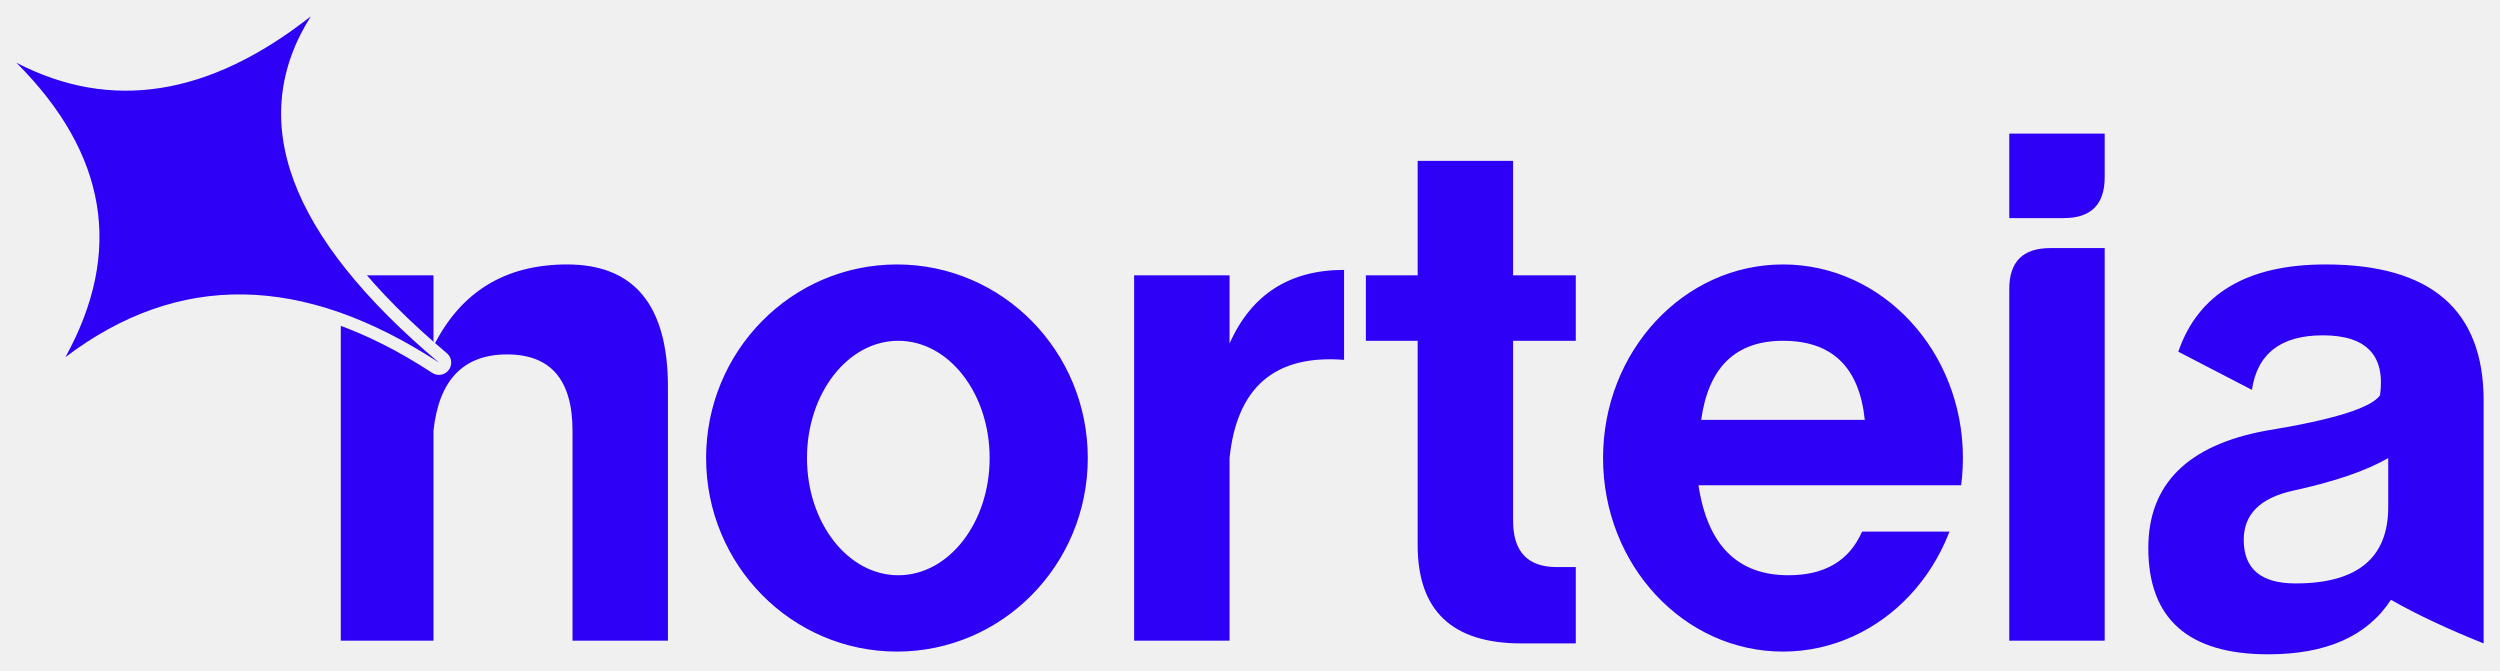
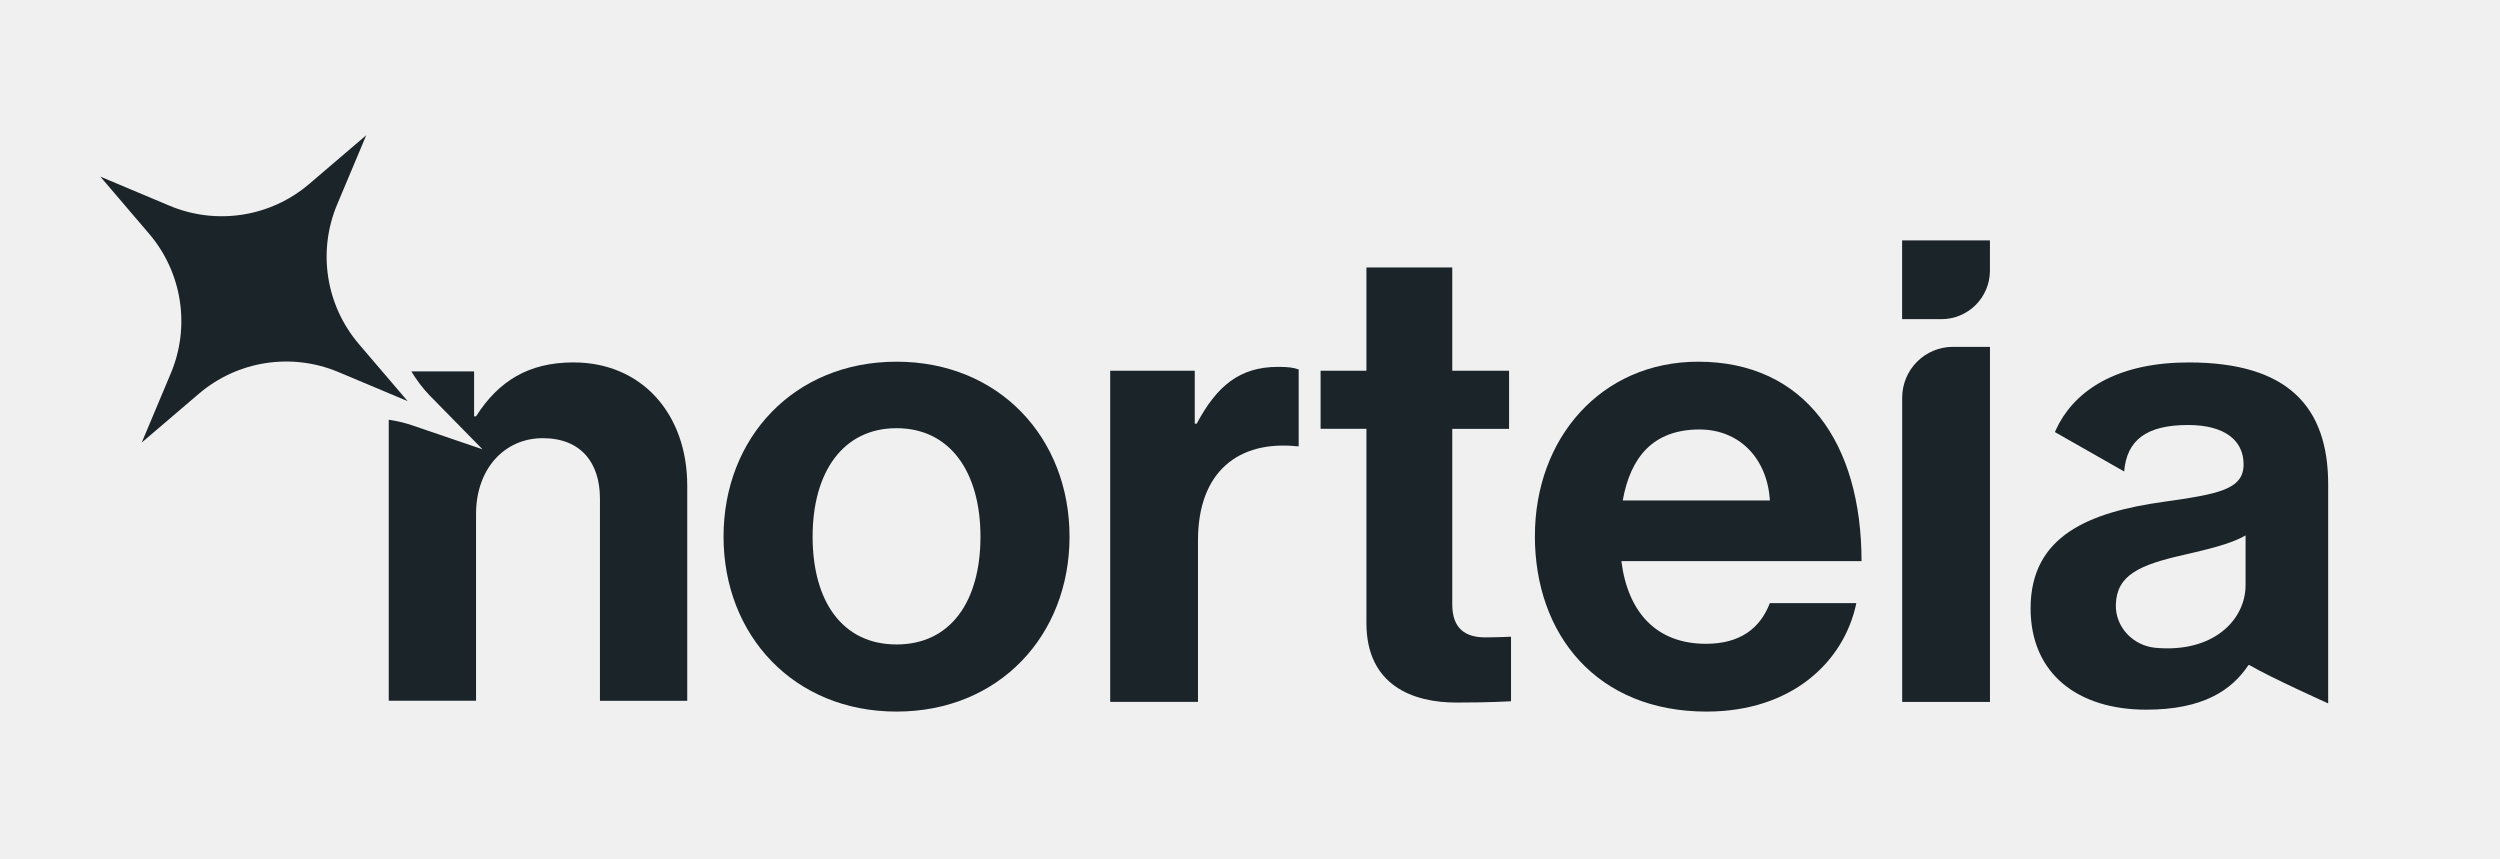
- <svg xmlns="http://www.w3.org/2000/svg" viewBox="244 320 917 246" role="img" aria-label="NorteIA">
-   <defs>
-     <mask id="m" maskUnits="userSpaceOnUse" x="0" y="0" width="1419" height="922">
-       <rect x="0" y="0" width="1419" height="922" fill="#fff" />
-       <path d="M868,474 Q872,445 898,445 Q925,445 928,474 Z M867,498 H972 V515 H927 Q920,531 900,531 Q872,531 867,498 Z" fill="#000" />
-       <path d="M250,343 Q302,370 358,326 Q322,383 405,453 Q330,404 268,451 Q300,393 250,343 Z" fill="#000" stroke="#000" stroke-width="9" stroke-linejoin="round" />
-     </mask>
-   </defs>
-   <path d="M369,421 H403 V555 H369 Z M403,447 Q418,417 452,417 Q489,417 489,462 V555 H454 V478 Q454,450 430,450 Q406,450 403,478 Z M660,421 H695 V555 H660 Z M695,446 Q707,419 737,419 V452 Q699,449 695,488 Z M764,379 H799 V511 Q799,528 815,528 H822 V556 H802 Q764,556 764,520 Z M745,421 H822 V445 H745 Z M832,488 A66,71 0 1,0 964,488 A66,71 0 1,0 832,488 Z M981,555 V426 Q981,411 996,411 H1016 V555 Z M981,369 H1016 V385 Q1016,400 1001,400 H981 Z" fill="#2E00F5" mask="url(#m)" />
-   <path d="M503,488 A70,71 0 1,0 643,488 A70,71 0 1,0 503,488 Z M540,488 A33.5,43 0 1,1 607,488 A33.5,43 0 1,1 540,488 Z M1043,449 Q1054,417 1097,417 Q1155,417 1155,467 V556 Q1135,548 1121,540 Q1108,560 1076,560 Q1032,560 1032,521 Q1032,486 1075,478 Q1112,472 1117,465 Q1120,443 1096,443 Q1073,443 1070,463 Z M1120,488 Q1108,495 1085,500 Q1067,504 1067,518 Q1067,534 1086,534 Q1120,534 1120,506 Z" fill="#2E00F5" fill-rule="evenodd" />
-   <path d="M250,343 Q302,370 358,326 Q322,383 405,453 Q330,404 268,451 Q300,393 250,343 Z" fill="#2E00F5" />
+ <svg xmlns="http://www.w3.org/2000/svg" viewBox="0 0 681.23 233.99" role="img" aria-label="NorteIA" fill="#1b2429">
+   <path d="M156.31,98.75c-12.25,0-20.47,5.07-26.59,14.7h-.53v-12.25h-17.11c1.44,2.35,3.08,4.6,5.06,6.62l14.34,14.61-19.37-6.6c-2.03-.69-4.1-1.14-6.18-1.46v76.58h23.79v-50.91c0-12.25,7.7-20.64,18.19-20.64s15.57,6.82,15.57,16.45v55.11h23.79v-58.61c0-19.59-12.42-33.59-30.96-33.59Z" />
+   <path d="M27.34,48.13l18.87,7.93c12.78,5.37,27.49,3.08,38.03-5.92l15.56-13.29-7.93,18.87c-5.37,12.78-3.08,27.49,5.92,38.03l13.29,15.56-18.87-7.93c-12.78-5.37-27.49-3.08-38.03,5.92l-15.56,13.29,7.93-18.87c5.37-12.78,3.08-27.49-5.92-38.03l-13.29-15.56Z" />
+   <path d="M197.16,146.23c0-26.91,19.17-47.67,47.14-47.67s47.14,20.76,47.14,47.67-19.17,47.67-47.14,47.67-47.14-20.76-47.14-47.67ZM267.17,146.23c0-17.59-8.27-29.55-22.87-29.55s-22.87,11.96-22.87,29.55,8.09,29.38,22.87,29.38,22.87-11.79,22.87-29.38Z" />
+   <path d="M325.56,115.45h.53c5.45-10.2,11.61-15.48,22.16-15.48,2.64,0,4.22.18,5.63.7v20.93h-.53c-15.66-1.58-26.91,6.68-26.91,25.68v43.98h-23.92v-90.24h23.04v14.42Z" />
+   <path d="M359.85,101.03h12.49v-28.14h23.39v28.14h15.48v15.83h-15.48v47.85c0,6.69,3.7,8.97,8.97,8.97,2.99,0,7.04-.18,7.04-.18v17.59s-5.45.35-14.95.35c-11.61,0-24.45-4.57-24.45-21.64v-52.95h-12.49v-15.83Z" />
+   <path d="M418.25,146.06c0-26.74,18.12-47.5,44.5-47.5,29.03,0,44.5,22.16,44.5,54.35h-65.44c1.76,13.9,9.5,22.52,23.05,22.52,9.32,0,14.77-4.22,17.41-11.08h23.57c-3.34,16.01-17.59,29.55-40.81,29.55-29.9,0-46.79-20.93-46.79-47.85ZM442.17,136.38h40.11c-.7-11.43-8.27-19.35-19.17-19.35-12.67,0-18.82,7.56-20.93,19.35Z" />
+   <path d="M518.32,65.5h23.92v8.24c0,7.3-5.92,13.23-13.23,13.23h-10.7v-21.46ZM532.17,94.51h10.08v96.76h-23.92v-82.91c0-7.65,6.2-13.85,13.85-13.85Z" />
+   <path d="M613.03,181.24h-.35c-4.57,6.86-12.39,12.14-27.87,12.14-18.47,0-31.49-9.67-31.49-27.62,0-19.88,16.18-26.21,36.23-29.02,14.95-2.11,21.81-3.34,21.81-10.2,0-6.51-5.1-10.73-15.13-10.73-11.26,0-16.71,4.05-17.41,12.67l-18.88-10.75s.75-1.64,1.19-2.43c5.32-9.63,16.67-16.54,35.28-16.54,27.09,0,38,12.14,38,33.25v59.66s-15.92-7.16-21.38-10.4ZM611.9,159.43v-13.54c-4.22,2.46-10.73,3.87-16.71,5.28-12.22,2.75-18.38,5.51-18.64,13.54-.2,6.13,4.68,11.25,10.79,11.81,15.79,1.45,24.56-7.61,24.56-17.09Z" />
</svg>
